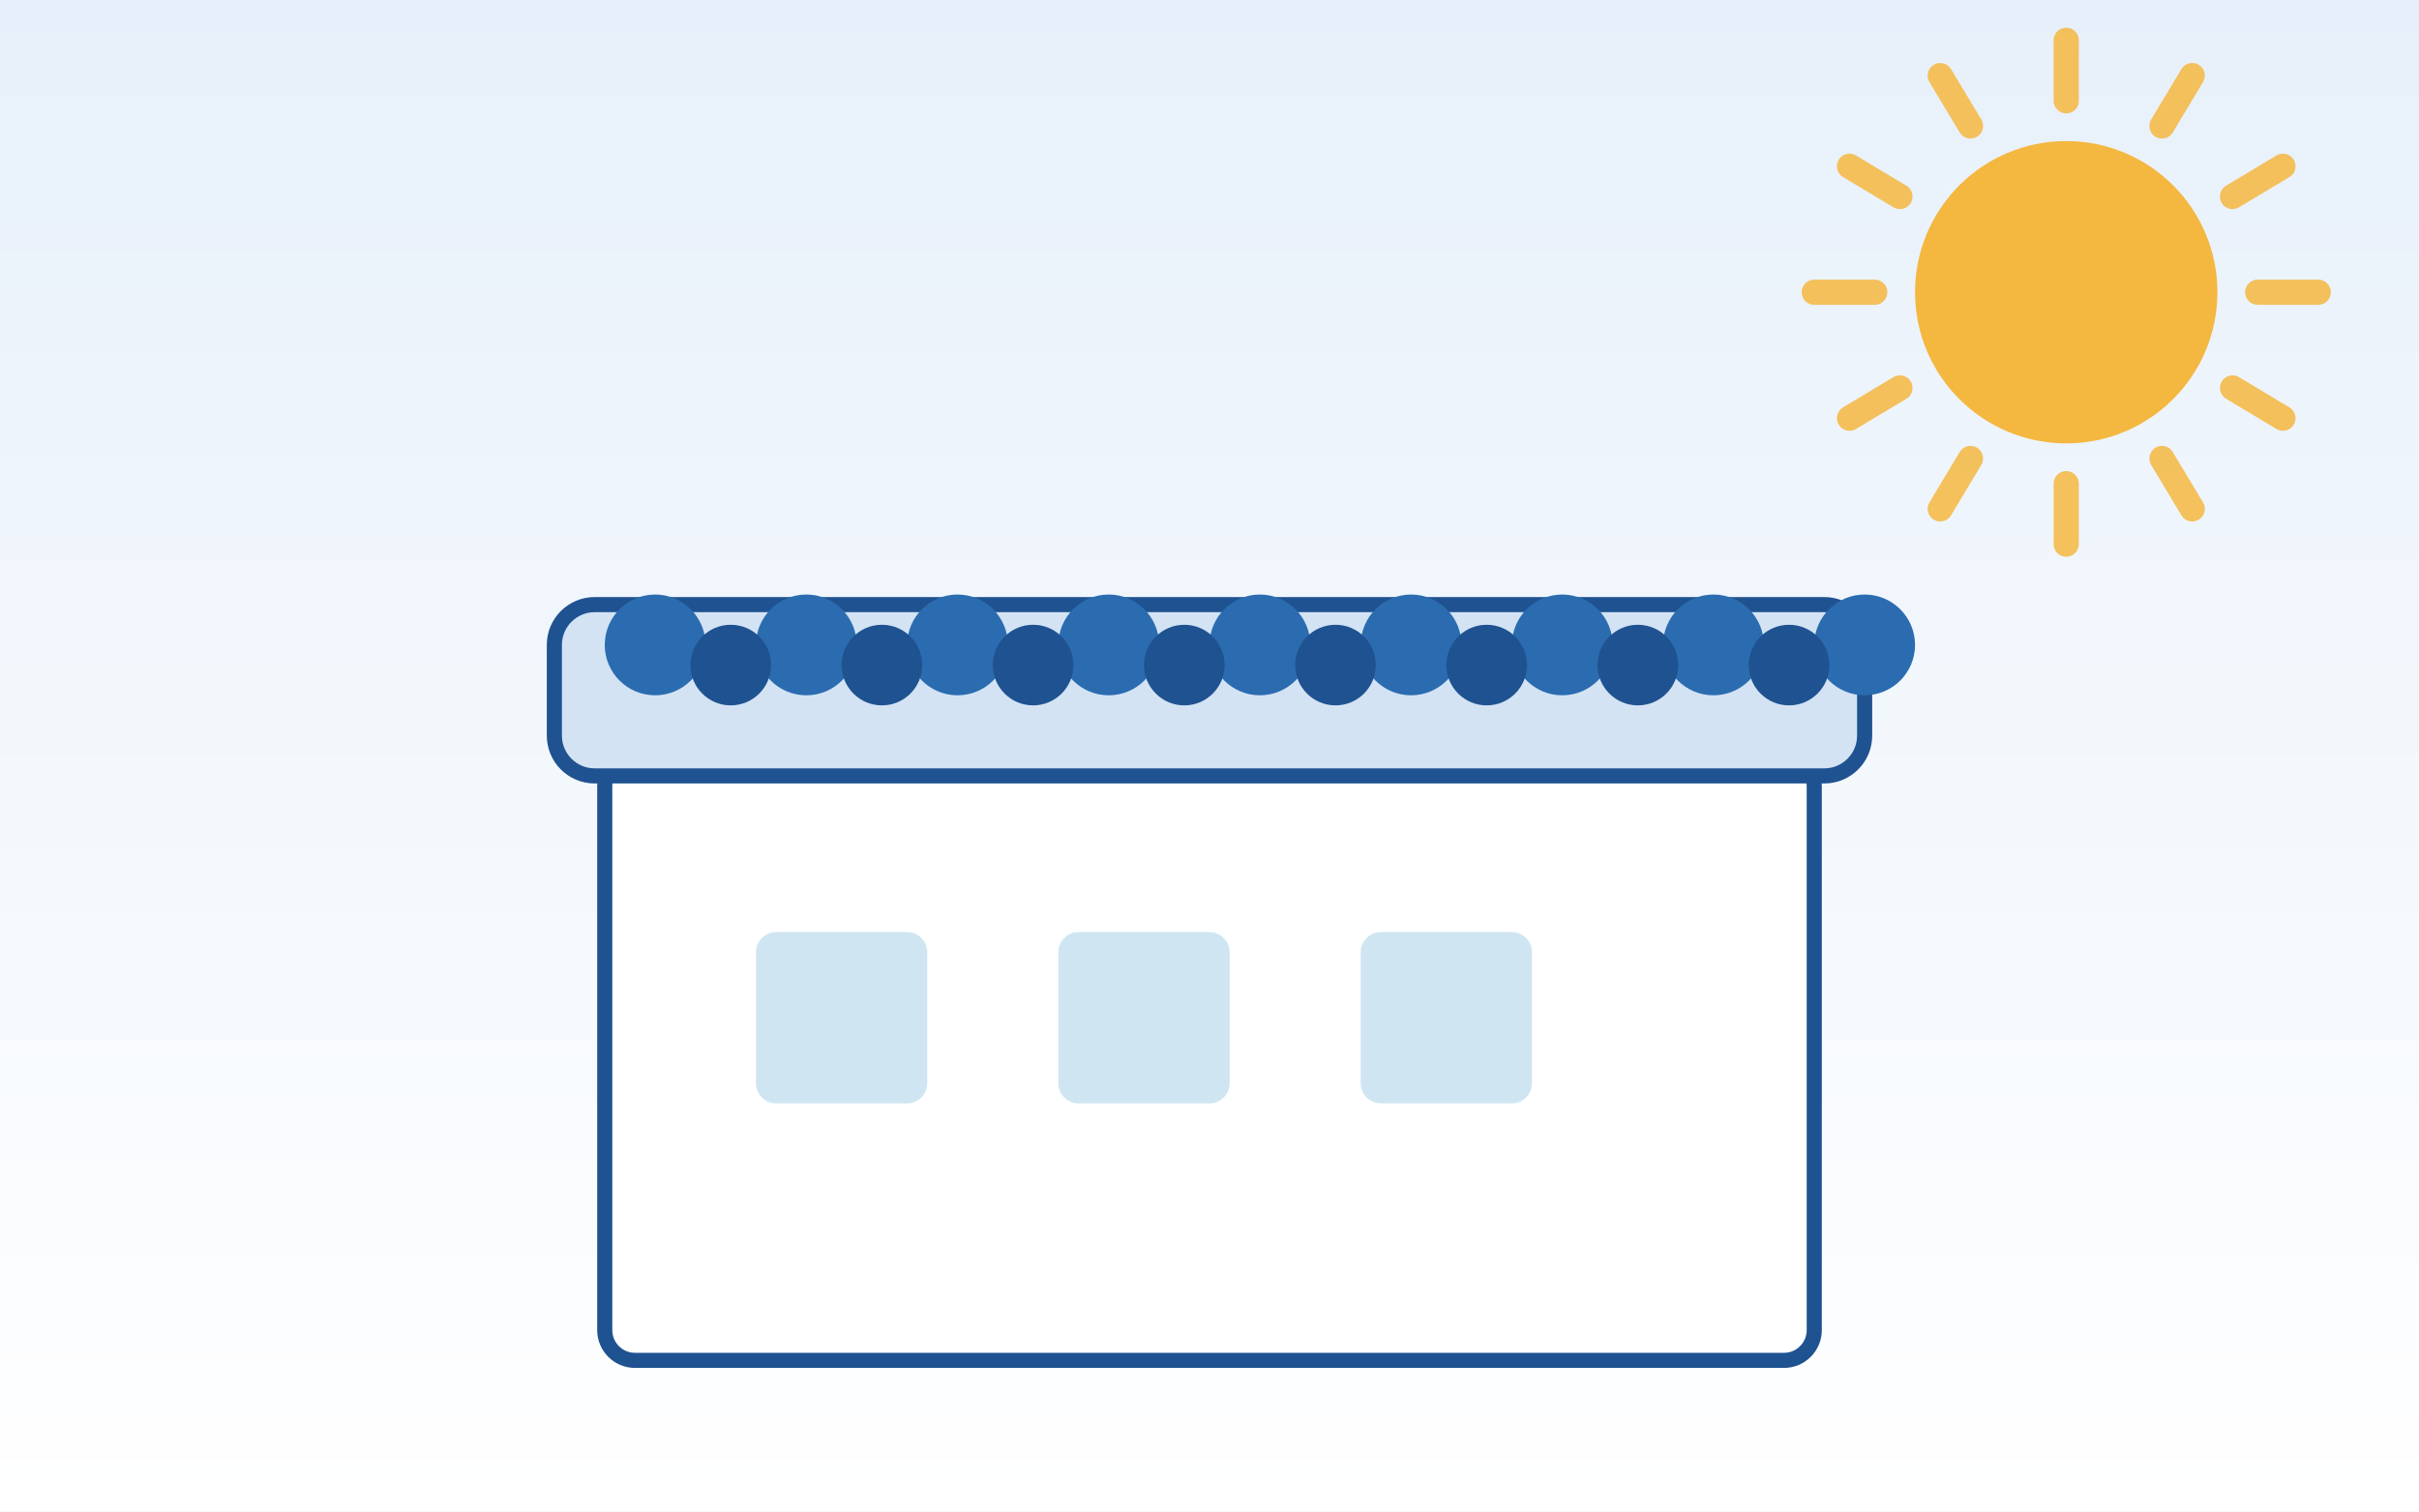
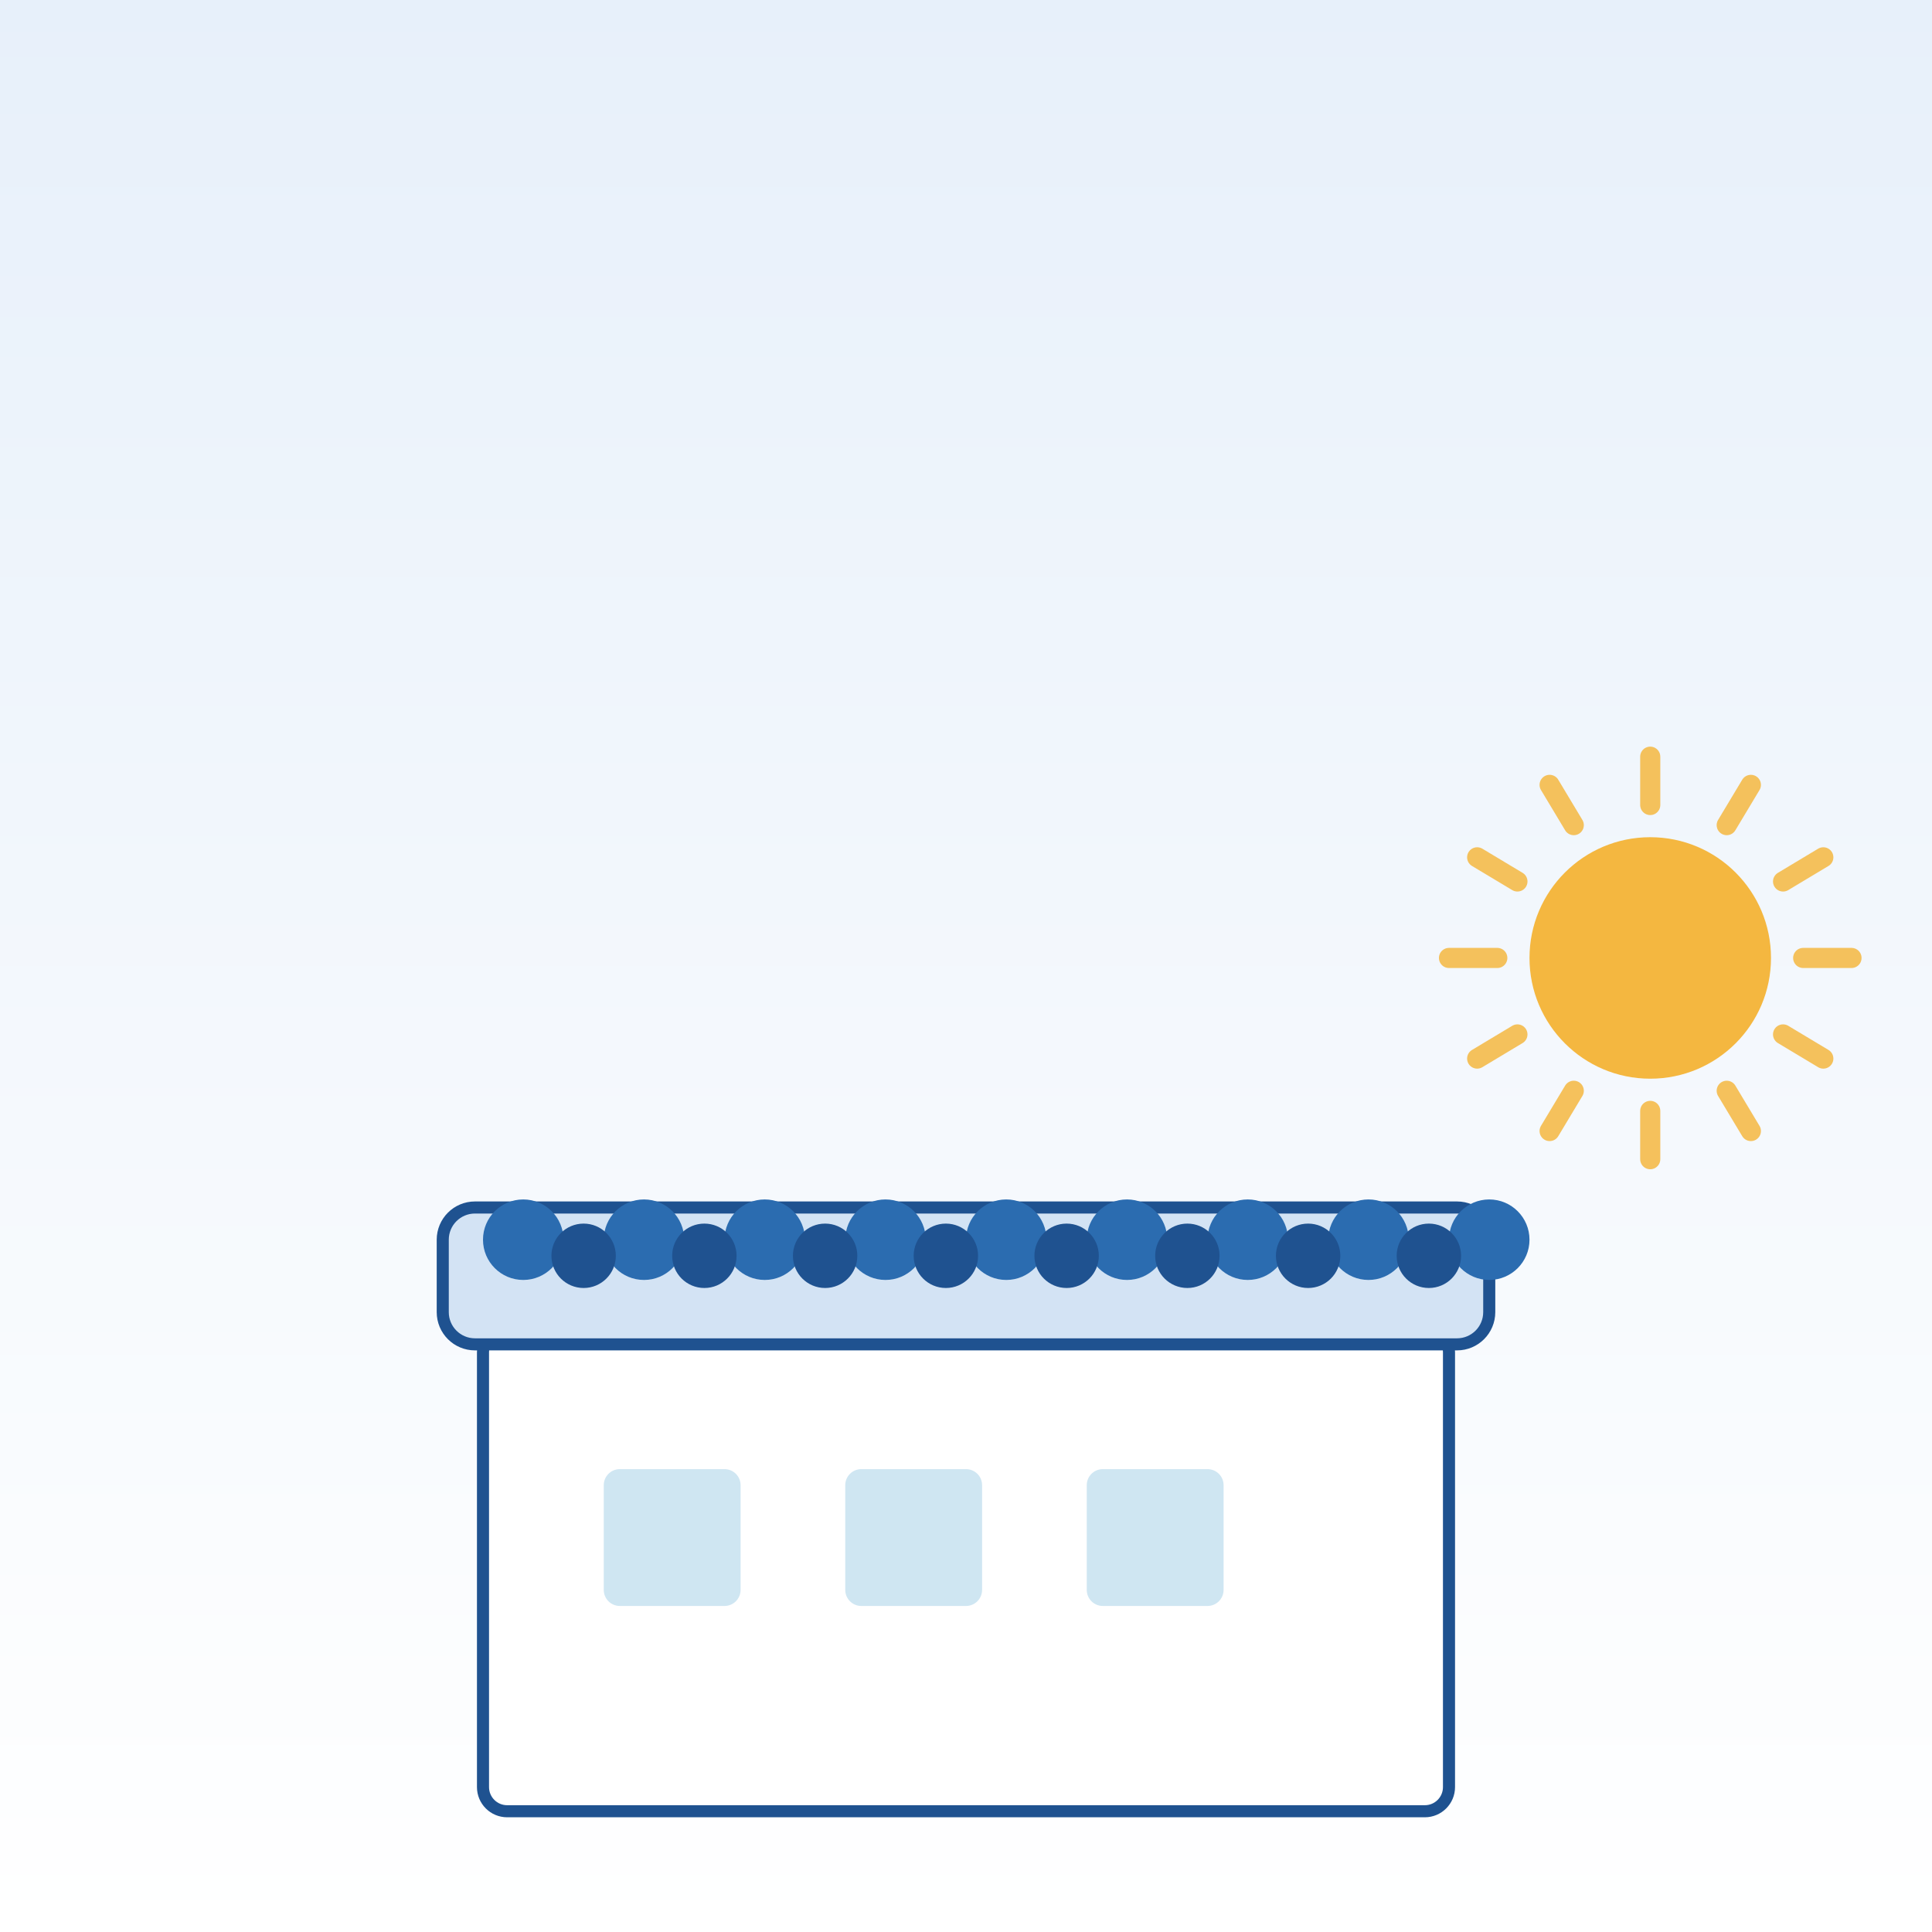
- <svg xmlns="http://www.w3.org/2000/svg" viewBox="0 0 480 300" fill="none">
+ <svg xmlns="http://www.w3.org/2000/svg" viewBox="0 0 400 400" fill="none">
  <defs>
    <linearGradient id="sky" x1="0" y1="0" x2="0" y2="1">
      <stop offset="0" stop-color="#e7f0fa" />
      <stop offset="1" stop-color="#ffffff" />
    </linearGradient>
  </defs>
-   <rect width="480" height="300" fill="url(#sky)" />
-   <line x1="448" y1="58" x2="460" y2="58" stroke="#f4b740" stroke-width="5" stroke-linecap="round" opacity=".85" />
-   <line x1="443" y1="77" x2="453" y2="83" stroke="#f4b740" stroke-width="5" stroke-linecap="round" opacity=".85" />
-   <line x1="429" y1="91" x2="435" y2="101" stroke="#f4b740" stroke-width="5" stroke-linecap="round" opacity=".85" />
-   <line x1="410" y1="96" x2="410" y2="108" stroke="#f4b740" stroke-width="5" stroke-linecap="round" opacity=".85" />
-   <line x1="391" y1="91" x2="385" y2="101" stroke="#f4b740" stroke-width="5" stroke-linecap="round" opacity=".85" />
-   <line x1="377" y1="77" x2="367" y2="83" stroke="#f4b740" stroke-width="5" stroke-linecap="round" opacity=".85" />
-   <line x1="372" y1="58" x2="360" y2="58" stroke="#f4b740" stroke-width="5" stroke-linecap="round" opacity=".85" />
-   <line x1="377" y1="39" x2="367" y2="33" stroke="#f4b740" stroke-width="5" stroke-linecap="round" opacity=".85" />
-   <line x1="391" y1="25" x2="385" y2="15" stroke="#f4b740" stroke-width="5" stroke-linecap="round" opacity=".85" />
-   <line x1="410" y1="20" x2="410" y2="8" stroke="#f4b740" stroke-width="5" stroke-linecap="round" opacity=".85" />
-   <line x1="429" y1="25" x2="435" y2="15" stroke="#f4b740" stroke-width="5" stroke-linecap="round" opacity=".85" />
-   <line x1="443" y1="39" x2="453" y2="33" stroke="#f4b740" stroke-width="5" stroke-linecap="round" opacity=".85" />
-   <circle cx="410" cy="58" r="30" fill="#f4b740" />
-   <rect x="120" y="150" width="240" height="120" rx="6" fill="#ffffff" stroke="#1f5290" stroke-width="3" />
-   <rect x="110" y="120" width="260" height="34" rx="8" fill="#d3e3f4" stroke="#1f5290" stroke-width="3" />
-   <circle cx="130" cy="128" r="10" fill="#2b6cb0" />
-   <circle cx="160" cy="128" r="10" fill="#2b6cb0" />
-   <circle cx="190" cy="128" r="10" fill="#2b6cb0" />
-   <circle cx="220" cy="128" r="10" fill="#2b6cb0" />
-   <circle cx="250" cy="128" r="10" fill="#2b6cb0" />
-   <circle cx="280" cy="128" r="10" fill="#2b6cb0" />
-   <circle cx="310" cy="128" r="10" fill="#2b6cb0" />
-   <circle cx="340" cy="128" r="10" fill="#2b6cb0" />
-   <circle cx="370" cy="128" r="10" fill="#2b6cb0" />
-   <circle cx="145" cy="132" r="8" fill="#1f5290" />
-   <circle cx="175" cy="132" r="8" fill="#1f5290" />
-   <circle cx="205" cy="132" r="8" fill="#1f5290" />
-   <circle cx="235" cy="132" r="8" fill="#1f5290" />
-   <circle cx="265" cy="132" r="8" fill="#1f5290" />
-   <circle cx="295" cy="132" r="8" fill="#1f5290" />
-   <circle cx="325" cy="132" r="8" fill="#1f5290" />
-   <circle cx="355" cy="132" r="8" fill="#1f5290" />
-   <rect x="150" y="185" width="34" height="34" rx="4" fill="#cfe6f2" />
-   <rect x="210" y="185" width="34" height="34" rx="4" fill="#cfe6f2" />
-   <rect x="270" y="185" width="34" height="34" rx="4" fill="#cfe6f2" />
+   <rect width="400" height="400" fill="url(#sky)" />
+   <g transform="translate(0,150) scale(0.83333)">
+     <line x1="448" y1="58" x2="460" y2="58" stroke="#f4b740" stroke-width="5" stroke-linecap="round" opacity=".85" />
+     <line x1="443" y1="77" x2="453" y2="83" stroke="#f4b740" stroke-width="5" stroke-linecap="round" opacity=".85" />
+     <line x1="429" y1="91" x2="435" y2="101" stroke="#f4b740" stroke-width="5" stroke-linecap="round" opacity=".85" />
+     <line x1="410" y1="96" x2="410" y2="108" stroke="#f4b740" stroke-width="5" stroke-linecap="round" opacity=".85" />
+     <line x1="391" y1="91" x2="385" y2="101" stroke="#f4b740" stroke-width="5" stroke-linecap="round" opacity=".85" />
+     <line x1="377" y1="77" x2="367" y2="83" stroke="#f4b740" stroke-width="5" stroke-linecap="round" opacity=".85" />
+     <line x1="372" y1="58" x2="360" y2="58" stroke="#f4b740" stroke-width="5" stroke-linecap="round" opacity=".85" />
+     <line x1="377" y1="39" x2="367" y2="33" stroke="#f4b740" stroke-width="5" stroke-linecap="round" opacity=".85" />
+     <line x1="391" y1="25" x2="385" y2="15" stroke="#f4b740" stroke-width="5" stroke-linecap="round" opacity=".85" />
+     <line x1="410" y1="20" x2="410" y2="8" stroke="#f4b740" stroke-width="5" stroke-linecap="round" opacity=".85" />
+     <line x1="429" y1="25" x2="435" y2="15" stroke="#f4b740" stroke-width="5" stroke-linecap="round" opacity=".85" />
+     <line x1="443" y1="39" x2="453" y2="33" stroke="#f4b740" stroke-width="5" stroke-linecap="round" opacity=".85" />
+     <circle cx="410" cy="58" r="30" fill="#f4b740" />
+     <rect x="120" y="150" width="240" height="120" rx="6" fill="#ffffff" stroke="#1f5290" stroke-width="3" />
+     <rect x="110" y="120" width="260" height="34" rx="8" fill="#d3e3f4" stroke="#1f5290" stroke-width="3" />
+     <circle cx="130" cy="128" r="10" fill="#2b6cb0" />
+     <circle cx="160" cy="128" r="10" fill="#2b6cb0" />
+     <circle cx="190" cy="128" r="10" fill="#2b6cb0" />
+     <circle cx="220" cy="128" r="10" fill="#2b6cb0" />
+     <circle cx="250" cy="128" r="10" fill="#2b6cb0" />
+     <circle cx="280" cy="128" r="10" fill="#2b6cb0" />
+     <circle cx="310" cy="128" r="10" fill="#2b6cb0" />
+     <circle cx="340" cy="128" r="10" fill="#2b6cb0" />
+     <circle cx="370" cy="128" r="10" fill="#2b6cb0" />
+     <circle cx="145" cy="132" r="8" fill="#1f5290" />
+     <circle cx="175" cy="132" r="8" fill="#1f5290" />
+     <circle cx="205" cy="132" r="8" fill="#1f5290" />
+     <circle cx="235" cy="132" r="8" fill="#1f5290" />
+     <circle cx="265" cy="132" r="8" fill="#1f5290" />
+     <circle cx="295" cy="132" r="8" fill="#1f5290" />
+     <circle cx="325" cy="132" r="8" fill="#1f5290" />
+     <circle cx="355" cy="132" r="8" fill="#1f5290" />
+     <rect x="150" y="185" width="34" height="34" rx="4" fill="#cfe6f2" />
+     <rect x="210" y="185" width="34" height="34" rx="4" fill="#cfe6f2" />
+     <rect x="270" y="185" width="34" height="34" rx="4" fill="#cfe6f2" />
+   </g>
</svg>
